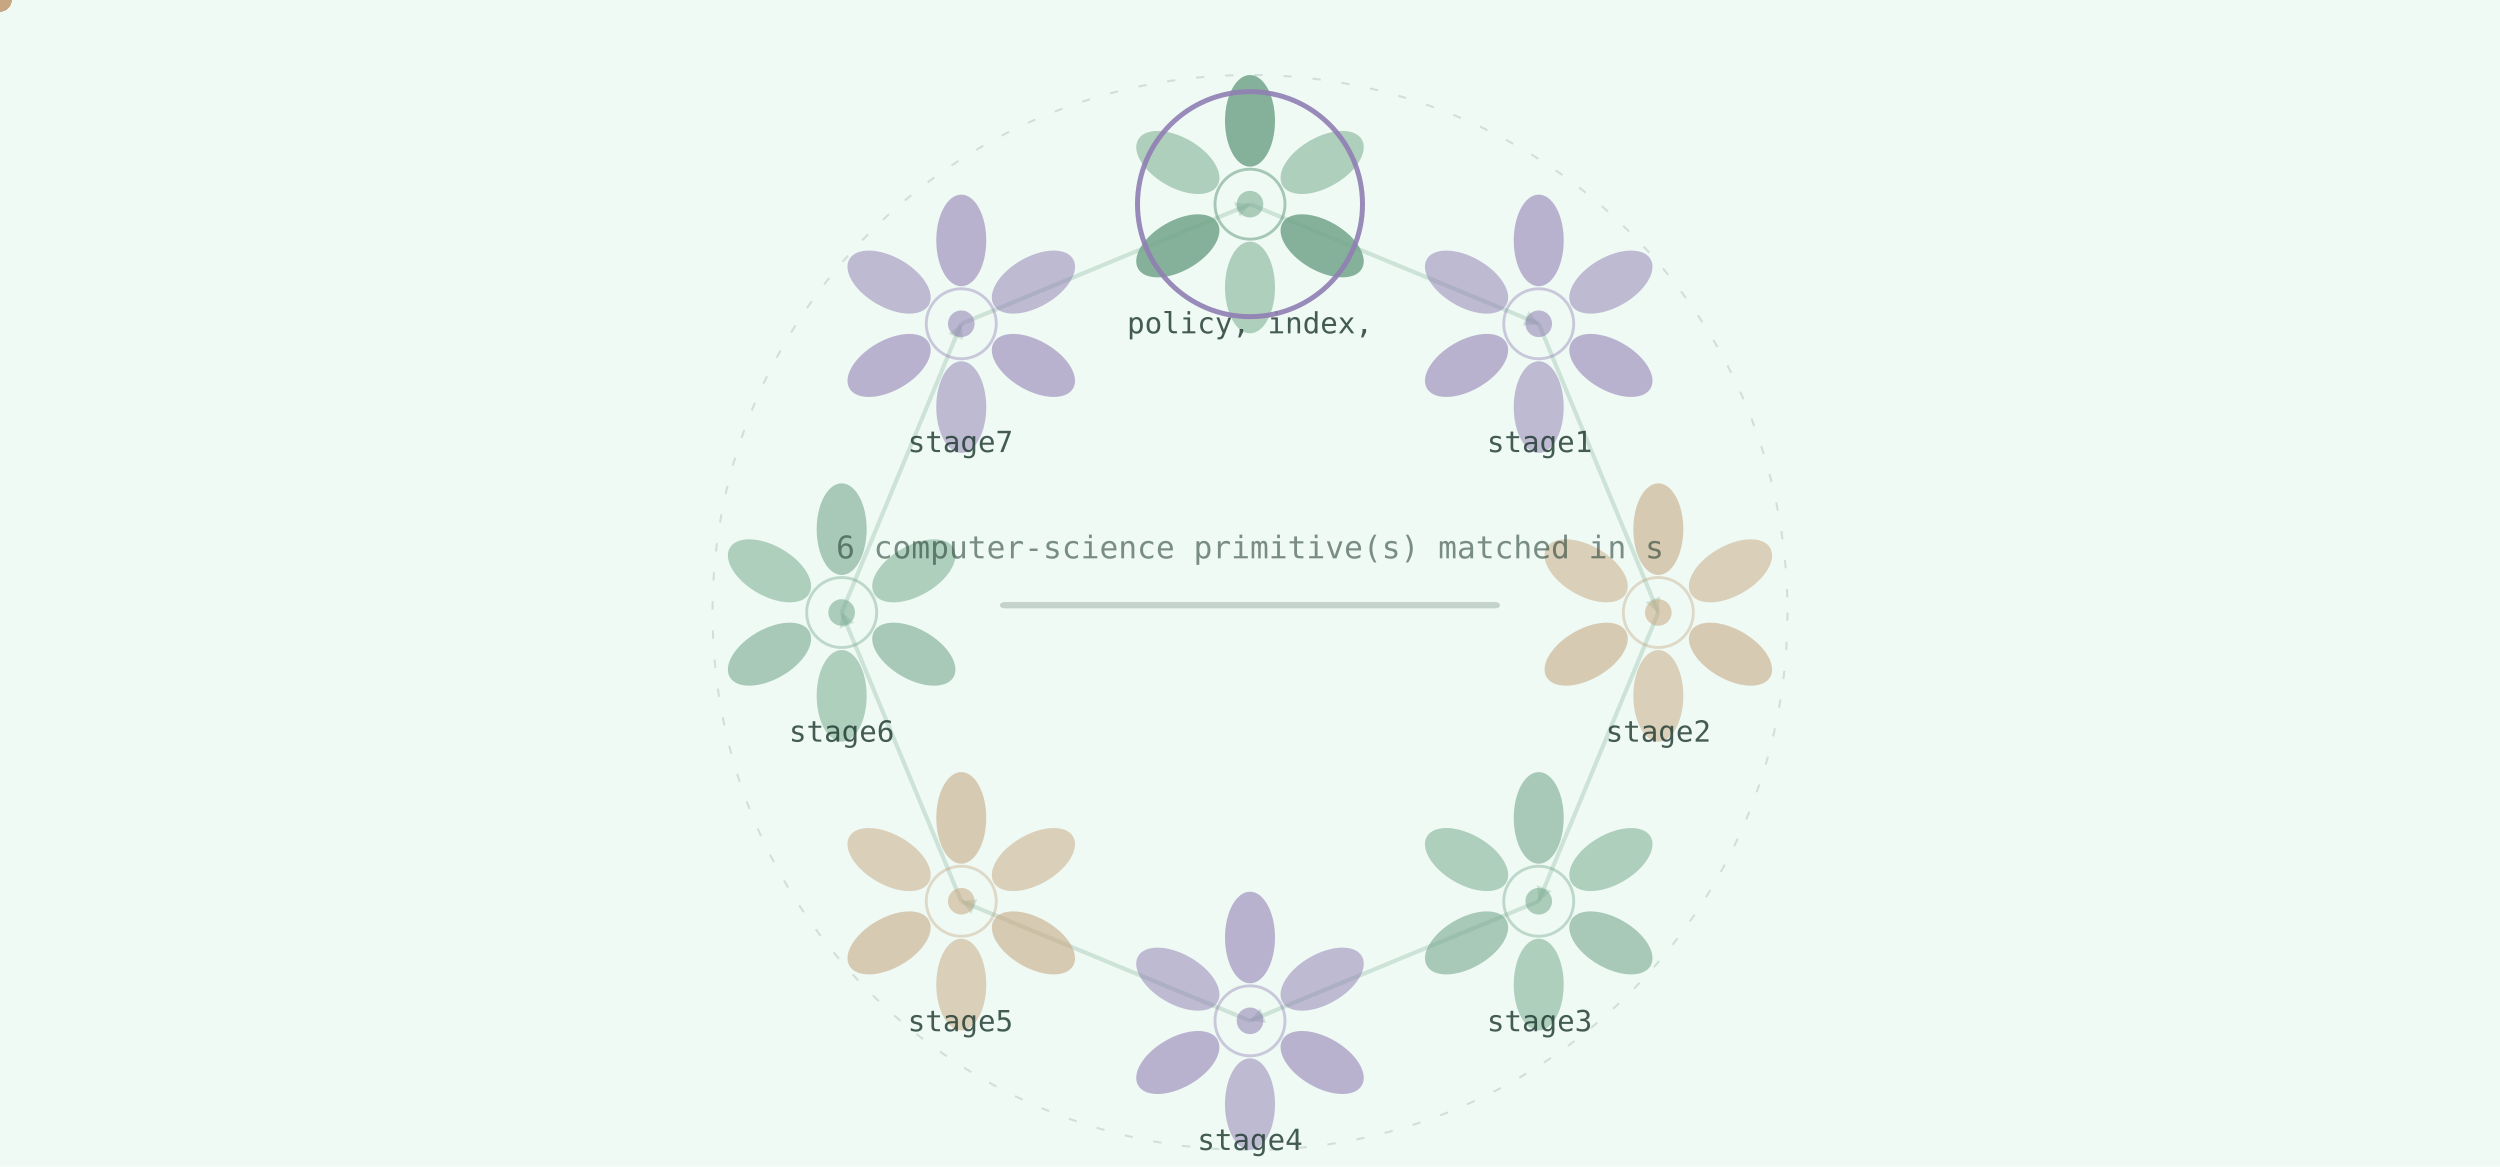
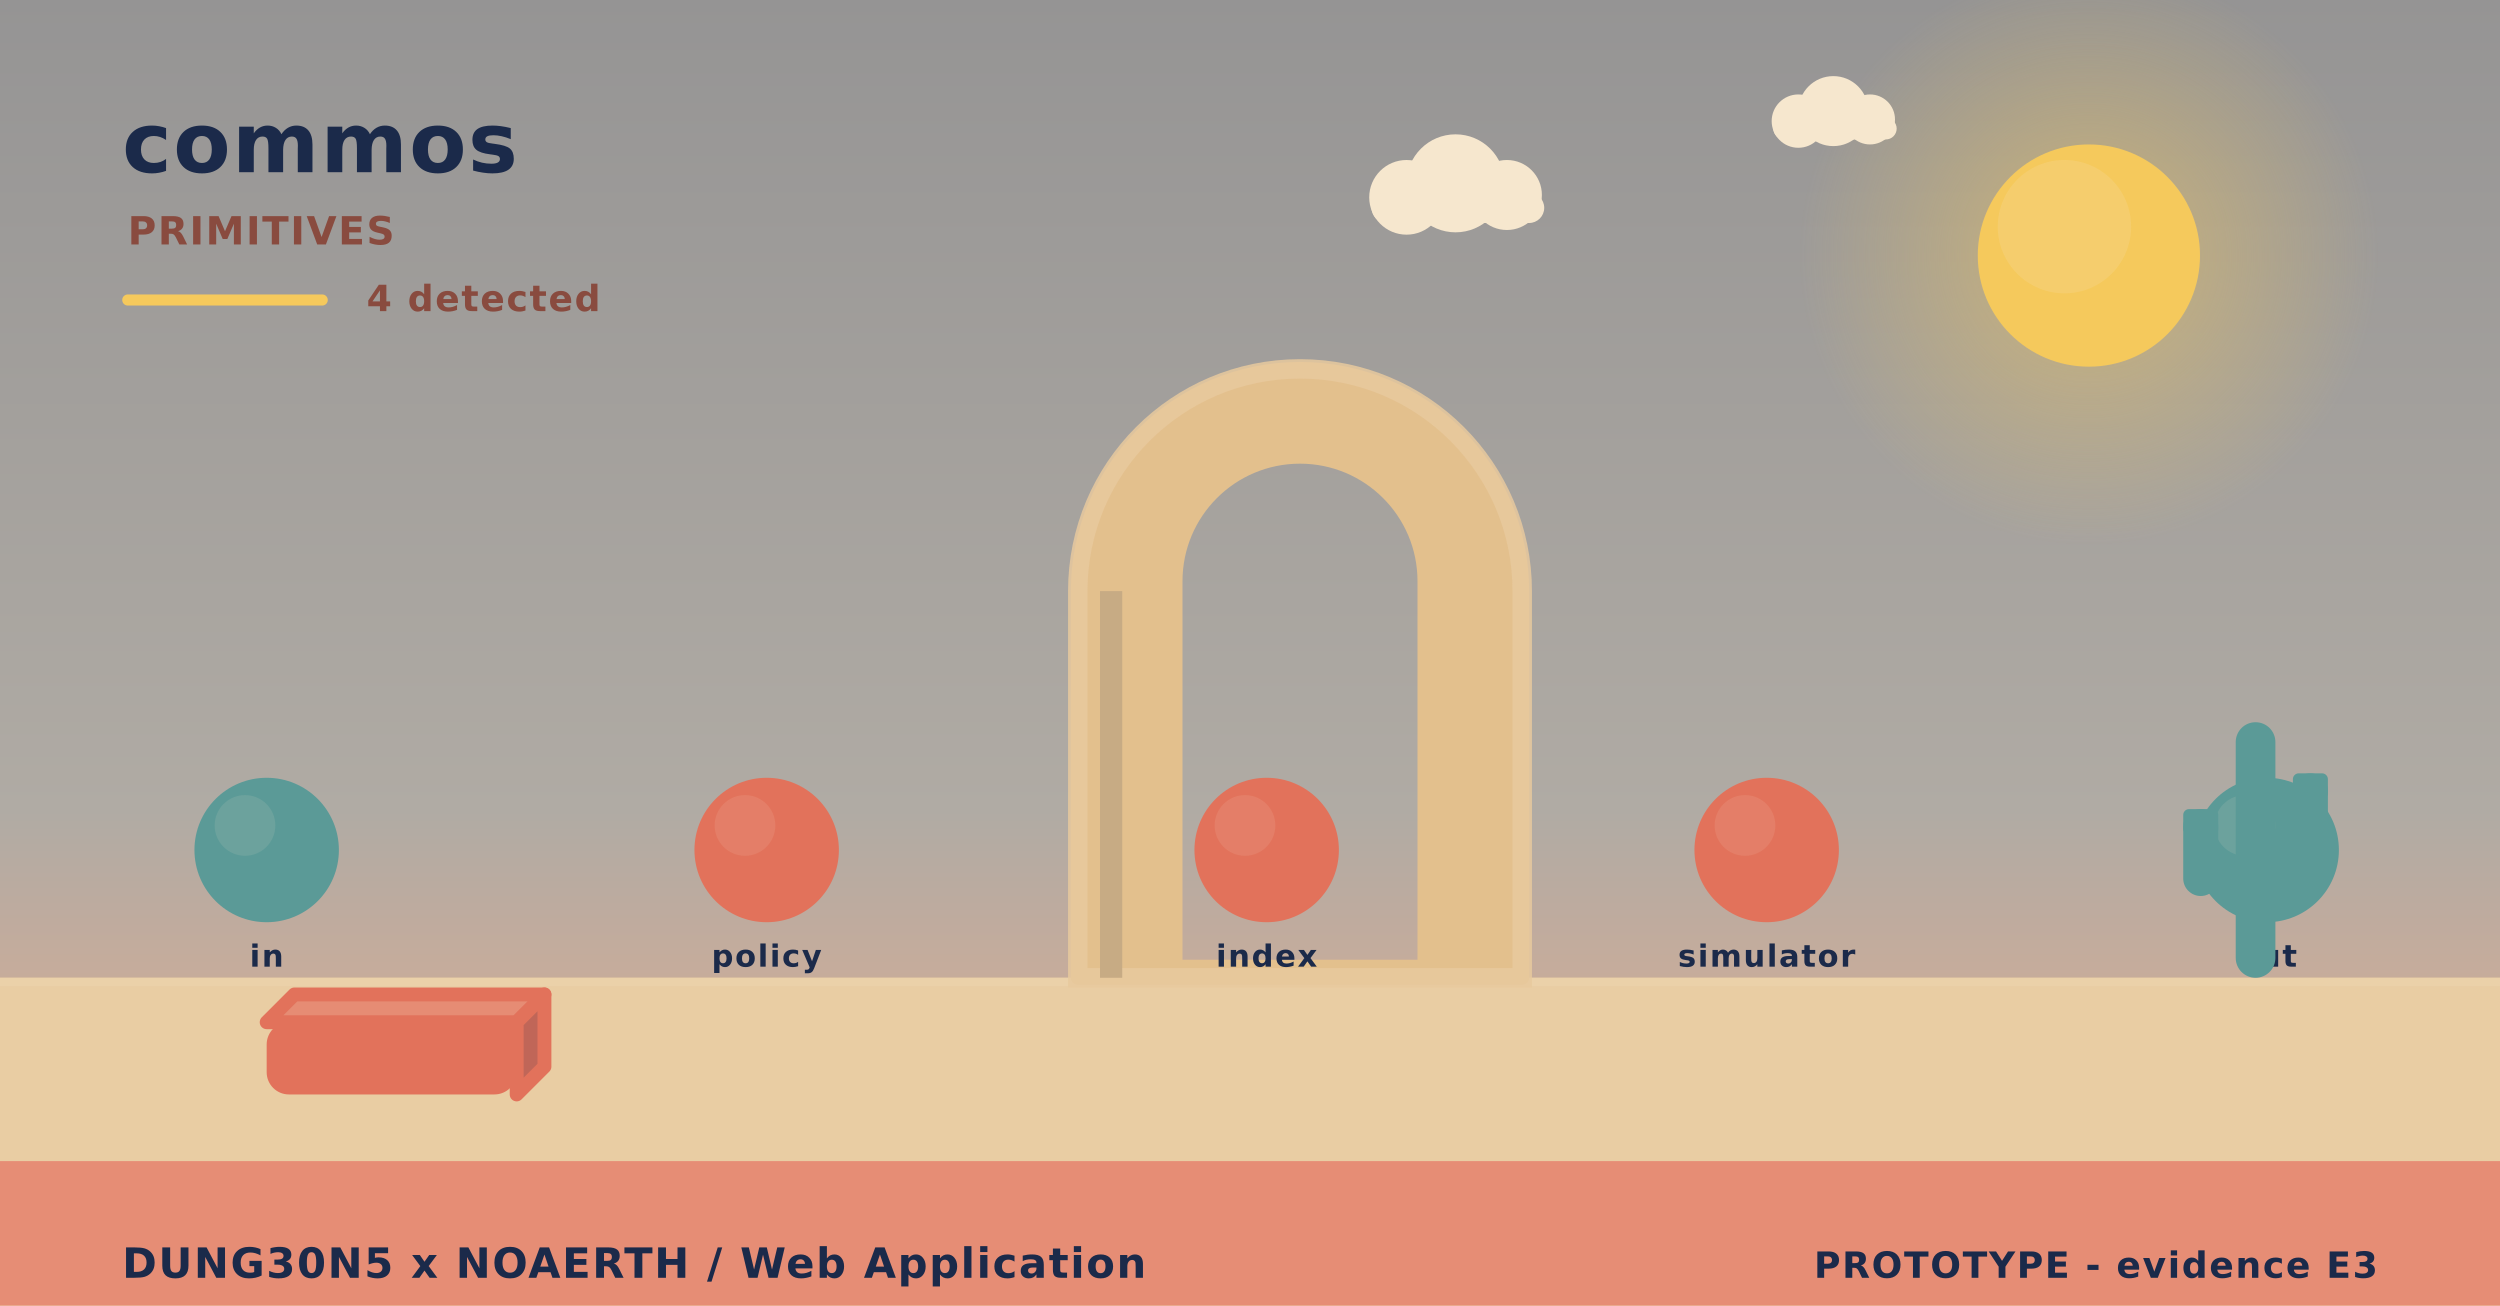
- <svg xmlns="http://www.w3.org/2000/svg" viewBox="0 0 1200 560" width="1200" height="560" role="img" aria-label="commos state machine">
-   <rect width="1200" height="560" fill="#effaf5" />
-   <defs>
-     <linearGradient id="gs" x1="0" y1="0" x2="1" y2="1">
-       <stop offset="0%" stop-color="#74a68b" />
-       <stop offset="100%" stop-color="#907eb3" />
-     </linearGradient>
-   </defs>
-   <circle cx="600.00" cy="294.00" r="258.00" fill="none" stroke="rgba(26,52,43,0.140)" stroke-width="1.00" opacity="1.00" stroke-dasharray="4 10" />
-   <line x1="600.00" y1="98.00" x2="738.59" y2="155.41" stroke="rgba(116,166,139,0.500)" stroke-width="2.00" opacity="0.55" />
-   <polygon points="738.59,155.41 733.76,149.29 730.86,156.32" fill="rgba(116,166,139,0.500)" opacity="0.55" />
-   <g opacity="0.9">
-     <circle cx="0.00" cy="0.00" r="5.50" fill="#c7a781" opacity="1.00" />
-     <animateTransform attributeName="transform" type="translate" values="600.00,98.00 738.59,155.41" dur="6.0s" begin="0.0s" repeatCount="indefinite" />
-     <animateTransform attributeName="transform" type="translate" values="738.59,155.41 600.00,98.00" dur="6.0s" begin="3.0s" repeatCount="indefinite" />
+ <svg xmlns="http://www.w3.org/2000/svg" width="900" height="470" viewBox="0 0 900 470" role="img" aria-label="commos - how it behaves">
+   <linearGradient id="skys" x1="0" y1="0" x2="0" y2="1">
+     <stop offset="0" stop-color="#959494" />
+     <stop offset="0.62" stop-color="#b0aba4" />
+     <stop offset="1" stop-color="#f3ad8a" />
+   </linearGradient>
+   <rect width="900" height="470" fill="url(#skys)" />
+   <radialGradient id="suns">
+     <stop offset="0.35" stop-color="#f5c95c" stop-opacity="0.34" />
+     <stop offset="1" stop-color="#f5c95c" stop-opacity="0" />
+   </radialGradient>
+   <circle cx="752" cy="92" r="104" fill="url(#suns)" />
+   <circle cx="752" cy="92" r="40" fill="#f5c95c" />
+   <circle cx="743.2" cy="81.6" r="24" fill="#f5d27e" opacity="0.5" />
+   <g>
+     <circle cx="524" cy="66" r="17.64" fill="#f6e7ce" />
+     <circle cx="506.36" cy="71.04" r="13.44" fill="#f6e7ce" />
+     <circle cx="542.48" cy="70.2" r="12.6" fill="#f6e7ce" />
+     <rect x="493.76" y="69.36" width="62.16" height="10.92" rx="5.46" fill="#f6e7ce" />
+     <animateTransform attributeName="transform" type="translate" values="0 0;24 0;0 0" dur="36s" begin="0s" repeatCount="indefinite" />
  </g>
-   <line x1="738.59" y1="155.41" x2="796.00" y2="294.00" stroke="rgba(116,166,139,0.500)" stroke-width="2.00" opacity="0.55" />
-   <polygon points="796.00,294.00 796.91,286.26 789.89,289.17" fill="rgba(116,166,139,0.500)" opacity="0.55" />
-   <g opacity="0.9">
-     <circle cx="0.00" cy="0.00" r="5.50" fill="#c7a781" opacity="1.00" />
-     <animateTransform attributeName="transform" type="translate" values="738.59,155.41 796.00,294.00" dur="6.0s" begin="0.75s" repeatCount="indefinite" />
-     <animateTransform attributeName="transform" type="translate" values="796.00,294.00 738.59,155.41" dur="6.0s" begin="3.75s" repeatCount="indefinite" />
+   <g>
+     <circle cx="660" cy="40" r="12.6" fill="#f6e7ce" />
+     <circle cx="647.4" cy="43.6" r="9.6" fill="#f6e7ce" />
+     <circle cx="673.2" cy="43" r="9" fill="#f6e7ce" />
+     <rect x="638.4" y="42.4" width="44.4" height="7.8" rx="3.9" fill="#f6e7ce" />
+     <animateTransform attributeName="transform" type="translate" values="0 0;-18 0;0 0" dur="46s" begin="3s" repeatCount="indefinite" />
  </g>
-   <line x1="796.00" y1="294.00" x2="738.59" y2="432.59" stroke="rgba(116,166,139,0.500)" stroke-width="2.00" opacity="0.55" />
-   <polygon points="738.59,432.59 744.71,427.76 737.68,424.86" fill="rgba(116,166,139,0.500)" opacity="0.55" />
-   <g opacity="0.9">
-     <circle cx="0.00" cy="0.00" r="5.50" fill="#c7a781" opacity="1.00" />
-     <animateTransform attributeName="transform" type="translate" values="796.00,294.00 738.59,432.59" dur="6.0s" begin="1.5s" repeatCount="indefinite" />
-     <animateTransform attributeName="transform" type="translate" values="738.59,432.59 796.00,294.00" dur="6.0s" begin="4.5s" repeatCount="indefinite" />
+   <rect x="0" y="352" width="900" height="118" fill="#e9cda3" />
+   <rect x="0" y="352" width="900" height="3" fill="#ebd1a9" />
+   <text x="44" y="62" font-family="Verdana,DejaVu Sans,sans-serif" font-size="30" font-weight="700" letter-spacing="0.6" fill="#1b2a4a" text-anchor="start">commos</text>
+   <text x="46" y="88" font-family="Verdana,DejaVu Sans,sans-serif" font-size="14" font-weight="700" letter-spacing="0.6" fill="#894b3f" text-anchor="start">PRIMITIVES</text>
+   <rect x="44" y="106" width="74" height="4" rx="2" fill="#f5c95c" />
+   <text x="132" y="112" font-family="Verdana,DejaVu Sans,sans-serif" font-size="13" font-weight="700" letter-spacing="0.6" fill="#894b3f" text-anchor="start">4 detected</text>
+   <path d="M388,352 L388,212.8 A80,80 0 0 1 548,212.8 L548,352 Z M423.2,348 L423.2,209.22 A44.8,44.8 0 0 1 512.8,209.22 L512.8,348 Z" fill="#e3c08d" fill-rule="evenodd" stroke="#e3c08d" stroke-width="5" stroke-linejoin="round" />
+   <path d="M388,352 L388,212.8 A80,80 0 0 1 548,212.8 L548,352 Z" fill="none" stroke="#e8c99d" stroke-width="7" stroke-linecap="round" opacity="0.85" />
+   <rect x="396" y="212.8" width="8" height="139.2" fill="#c7ab84" />
+   <circle cx="96" cy="306" r="26" fill="#5b9a97" />
+   <circle cx="88.2" cy="297.16" r="10.92" fill="#7aa9a2" opacity="0.55" />
+   <text x="96" y="348" font-family="Verdana,DejaVu Sans,sans-serif" font-size="11" font-weight="700" letter-spacing="0.6" fill="#1b2a4a" text-anchor="middle">in</text>
+   <g>
+     <circle cx="276" cy="306" r="26" fill="#e2725b" />
+     <circle cx="268.2" cy="297.16" r="10.92" fill="#e68972" opacity="0.55" />
+     <animate attributeName="opacity" values="0.8;1;0.8" dur="4.6s" begin="0s" repeatCount="indefinite" />
  </g>
-   <line x1="738.59" y1="432.59" x2="600.00" y2="490.00" stroke="rgba(116,166,139,0.500)" stroke-width="2.00" opacity="0.55" />
-   <polygon points="600.00,490.00 607.74,490.91 604.83,483.89" fill="rgba(116,166,139,0.500)" opacity="0.55" />
-   <g opacity="0.9">
-     <circle cx="0.00" cy="0.00" r="5.50" fill="#c7a781" opacity="1.00" />
-     <animateTransform attributeName="transform" type="translate" values="738.59,432.59 600.00,490.00" dur="6.0s" begin="2.25s" repeatCount="indefinite" />
-     <animateTransform attributeName="transform" type="translate" values="600.00,490.00 738.59,432.59" dur="6.0s" begin="5.25s" repeatCount="indefinite" />
+   <text x="276" y="348" font-family="Verdana,DejaVu Sans,sans-serif" font-size="11" font-weight="700" letter-spacing="0.6" fill="#1b2a4a" text-anchor="middle">policy</text>
+   <g>
+     <circle cx="456" cy="306" r="26" fill="#e2725b" />
+     <circle cx="448.2" cy="297.16" r="10.92" fill="#e68972" opacity="0.55" />
+     <animate attributeName="opacity" values="0.8;1;0.8" dur="5.2s" begin="0s" repeatCount="indefinite" />
  </g>
-   <line x1="600.00" y1="490.00" x2="461.41" y2="432.59" stroke="rgba(116,166,139,0.500)" stroke-width="2.00" opacity="0.55" />
-   <polygon points="461.41,432.59 466.24,438.71 469.14,431.68" fill="rgba(116,166,139,0.500)" opacity="0.55" />
-   <g opacity="0.9">
-     <circle cx="0.00" cy="0.00" r="5.50" fill="#c7a781" opacity="1.00" />
-     <animateTransform attributeName="transform" type="translate" values="600.00,490.00 461.41,432.59" dur="6.0s" begin="3.0s" repeatCount="indefinite" />
-     <animateTransform attributeName="transform" type="translate" values="461.41,432.59 600.00,490.00" dur="6.0s" begin="6.0s" repeatCount="indefinite" />
+   <text x="456" y="348" font-family="Verdana,DejaVu Sans,sans-serif" font-size="11" font-weight="700" letter-spacing="0.6" fill="#1b2a4a" text-anchor="middle">index</text>
+   <g>
+     <circle cx="636" cy="306" r="26" fill="#e2725b" />
+     <circle cx="628.2" cy="297.16" r="10.92" fill="#e68972" opacity="0.55" />
+     <animate attributeName="opacity" values="0.8;1;0.8" dur="5.8s" begin="0s" repeatCount="indefinite" />
  </g>
-   <line x1="461.41" y1="432.59" x2="404.00" y2="294.00" stroke="rgba(116,166,139,0.500)" stroke-width="2.00" opacity="0.55" />
-   <polygon points="404.00,294.00 403.09,301.74 410.11,298.83" fill="rgba(116,166,139,0.500)" opacity="0.55" />
-   <g opacity="0.9">
-     <circle cx="0.00" cy="0.00" r="5.50" fill="#c7a781" opacity="1.00" />
-     <animateTransform attributeName="transform" type="translate" values="461.41,432.59 404.00,294.00" dur="6.0s" begin="3.75s" repeatCount="indefinite" />
-     <animateTransform attributeName="transform" type="translate" values="404.00,294.00 461.41,432.59" dur="6.0s" begin="6.75s" repeatCount="indefinite" />
-   </g>
-   <line x1="404.00" y1="294.00" x2="461.41" y2="155.41" stroke="rgba(116,166,139,0.500)" stroke-width="2.00" opacity="0.55" />
-   <polygon points="461.41,155.41 455.29,160.24 462.32,163.14" fill="rgba(116,166,139,0.500)" opacity="0.55" />
-   <g opacity="0.9">
-     <circle cx="0.00" cy="0.00" r="5.50" fill="#c7a781" opacity="1.00" />
-     <animateTransform attributeName="transform" type="translate" values="404.00,294.00 461.41,155.41" dur="6.0s" begin="4.5s" repeatCount="indefinite" />
-     <animateTransform attributeName="transform" type="translate" values="461.41,155.41 404.00,294.00" dur="6.0s" begin="7.5s" repeatCount="indefinite" />
-   </g>
-   <line x1="461.41" y1="155.41" x2="600.00" y2="98.00" stroke="rgba(116,166,139,0.500)" stroke-width="2.00" opacity="0.55" />
-   <polygon points="600.00,98.00 592.26,97.09 595.17,104.11" fill="rgba(116,166,139,0.500)" opacity="0.55" />
-   <g opacity="0.9">
-     <circle cx="0.00" cy="0.00" r="5.50" fill="#c7a781" opacity="1.00" />
-     <animateTransform attributeName="transform" type="translate" values="461.41,155.41 600.00,98.00" dur="6.0s" begin="5.25s" repeatCount="indefinite" />
-     <animateTransform attributeName="transform" type="translate" values="600.00,98.00 461.41,155.41" dur="6.0s" begin="8.25s" repeatCount="indefinite" />
-   </g>
-   <ellipse cx="600.00" cy="58.00" rx="12.00" ry="22.00" fill="rgba(116,166,139,0.900)" opacity="0.95" transform="rotate(0.0 600.00 58.00)" />
-   <ellipse cx="634.64" cy="78.00" rx="12.00" ry="22.00" fill="rgba(116,166,139,0.550)" opacity="0.95" transform="rotate(60.0 634.64 78.00)" />
-   <ellipse cx="634.64" cy="118.00" rx="12.00" ry="22.00" fill="rgba(116,166,139,0.900)" opacity="0.95" transform="rotate(120.0 634.64 118.00)" />
-   <ellipse cx="600.00" cy="138.00" rx="12.00" ry="22.00" fill="rgba(116,166,139,0.550)" opacity="0.95" transform="rotate(180.0 600.00 138.00)" />
-   <ellipse cx="565.36" cy="118.00" rx="12.00" ry="22.00" fill="rgba(116,166,139,0.900)" opacity="0.95" transform="rotate(240.0 565.36 118.00)" />
-   <ellipse cx="565.36" cy="78.00" rx="12.00" ry="22.00" fill="rgba(116,166,139,0.550)" opacity="0.95" transform="rotate(300.0 565.36 78.00)" />
-   <circle cx="600.00" cy="98.00" r="16.80" fill="none" stroke="rgba(116,166,139,0.900)" stroke-width="1.40" opacity="0.66" />
-   <circle cx="600.00" cy="98.00" r="6.40" fill="rgba(116,166,139,0.550)" opacity="1.00" />
-   <text x="600" y="160" font-family="ui-monospace,Menlo,monospace" font-size="14" fill="rgba(26,52,43,0.800)" text-anchor="middle">policy, index,</text>
-   <g>
-     <circle cx="600.00" cy="98.00" r="54.00" fill="none" stroke="#907eb3" stroke-width="2.40" opacity="0.90" />
-     <animate attributeName="opacity" values="0.25;1.0;0.25" dur="12.0s" begin="0.0s" repeatCount="indefinite" />
-   </g>
-   <ellipse cx="738.59" cy="115.41" rx="12.00" ry="22.00" fill="rgba(144,126,179,0.600)" opacity="0.95" transform="rotate(0.0 738.59 115.41)" />
-   <ellipse cx="773.23" cy="135.41" rx="12.00" ry="22.00" fill="rgba(144,126,179,0.550)" opacity="0.95" transform="rotate(60.0 773.23 135.41)" />
-   <ellipse cx="773.23" cy="175.41" rx="12.00" ry="22.00" fill="rgba(144,126,179,0.600)" opacity="0.95" transform="rotate(120.0 773.23 175.41)" />
-   <ellipse cx="738.59" cy="195.41" rx="12.00" ry="22.00" fill="rgba(144,126,179,0.550)" opacity="0.95" transform="rotate(180.0 738.59 195.41)" />
-   <ellipse cx="703.95" cy="175.41" rx="12.00" ry="22.00" fill="rgba(144,126,179,0.600)" opacity="0.95" transform="rotate(240.0 703.95 175.41)" />
-   <ellipse cx="703.95" cy="135.41" rx="12.00" ry="22.00" fill="rgba(144,126,179,0.550)" opacity="0.95" transform="rotate(300.0 703.95 135.41)" />
-   <circle cx="738.59" cy="155.41" r="16.80" fill="none" stroke="rgba(144,126,179,0.600)" stroke-width="1.40" opacity="0.66" />
-   <circle cx="738.59" cy="155.41" r="6.40" fill="rgba(144,126,179,0.550)" opacity="1.00" />
-   <text x="739" y="217" font-family="ui-monospace,Menlo,monospace" font-size="14" fill="rgba(26,52,43,0.800)" text-anchor="middle">stage1</text>
-   <ellipse cx="796.00" cy="254.00" rx="12.00" ry="22.00" fill="rgba(199,167,129,0.600)" opacity="0.95" transform="rotate(0.0 796.00 254.00)" />
-   <ellipse cx="830.64" cy="274.00" rx="12.00" ry="22.00" fill="rgba(199,167,129,0.550)" opacity="0.95" transform="rotate(60.0 830.64 274.00)" />
-   <ellipse cx="830.64" cy="314.00" rx="12.00" ry="22.00" fill="rgba(199,167,129,0.600)" opacity="0.95" transform="rotate(120.0 830.64 314.00)" />
-   <ellipse cx="796.00" cy="334.00" rx="12.00" ry="22.00" fill="rgba(199,167,129,0.550)" opacity="0.95" transform="rotate(180.0 796.00 334.00)" />
-   <ellipse cx="761.36" cy="314.00" rx="12.00" ry="22.00" fill="rgba(199,167,129,0.600)" opacity="0.95" transform="rotate(240.0 761.36 314.00)" />
-   <ellipse cx="761.36" cy="274.00" rx="12.00" ry="22.00" fill="rgba(199,167,129,0.550)" opacity="0.95" transform="rotate(300.0 761.36 274.00)" />
-   <circle cx="796.00" cy="294.00" r="16.80" fill="none" stroke="rgba(199,167,129,0.600)" stroke-width="1.40" opacity="0.66" />
-   <circle cx="796.00" cy="294.00" r="6.40" fill="rgba(199,167,129,0.550)" opacity="1.00" />
-   <text x="796" y="356" font-family="ui-monospace,Menlo,monospace" font-size="14" fill="rgba(26,52,43,0.800)" text-anchor="middle">stage2</text>
-   <ellipse cx="738.59" cy="392.59" rx="12.00" ry="22.00" fill="rgba(116,166,139,0.600)" opacity="0.95" transform="rotate(0.0 738.59 392.59)" />
-   <ellipse cx="773.23" cy="412.59" rx="12.00" ry="22.00" fill="rgba(116,166,139,0.550)" opacity="0.95" transform="rotate(60.0 773.23 412.59)" />
-   <ellipse cx="773.23" cy="452.59" rx="12.00" ry="22.00" fill="rgba(116,166,139,0.600)" opacity="0.95" transform="rotate(120.0 773.23 452.59)" />
-   <ellipse cx="738.59" cy="472.59" rx="12.00" ry="22.00" fill="rgba(116,166,139,0.550)" opacity="0.95" transform="rotate(180.0 738.59 472.59)" />
-   <ellipse cx="703.95" cy="452.59" rx="12.00" ry="22.00" fill="rgba(116,166,139,0.600)" opacity="0.95" transform="rotate(240.0 703.95 452.59)" />
-   <ellipse cx="703.95" cy="412.59" rx="12.00" ry="22.00" fill="rgba(116,166,139,0.550)" opacity="0.95" transform="rotate(300.0 703.95 412.59)" />
-   <circle cx="738.59" cy="432.59" r="16.80" fill="none" stroke="rgba(116,166,139,0.600)" stroke-width="1.40" opacity="0.66" />
-   <circle cx="738.59" cy="432.59" r="6.40" fill="rgba(116,166,139,0.550)" opacity="1.00" />
-   <text x="739" y="495" font-family="ui-monospace,Menlo,monospace" font-size="14" fill="rgba(26,52,43,0.800)" text-anchor="middle">stage3</text>
-   <ellipse cx="600.00" cy="450.00" rx="12.00" ry="22.00" fill="rgba(144,126,179,0.600)" opacity="0.95" transform="rotate(0.0 600.00 450.00)" />
-   <ellipse cx="634.64" cy="470.00" rx="12.00" ry="22.00" fill="rgba(144,126,179,0.550)" opacity="0.95" transform="rotate(60.0 634.64 470.00)" />
-   <ellipse cx="634.64" cy="510.00" rx="12.00" ry="22.00" fill="rgba(144,126,179,0.600)" opacity="0.95" transform="rotate(120.0 634.64 510.00)" />
-   <ellipse cx="600.00" cy="530.00" rx="12.00" ry="22.00" fill="rgba(144,126,179,0.550)" opacity="0.95" transform="rotate(180.0 600.00 530.00)" />
-   <ellipse cx="565.36" cy="510.00" rx="12.00" ry="22.00" fill="rgba(144,126,179,0.600)" opacity="0.95" transform="rotate(240.0 565.36 510.00)" />
-   <ellipse cx="565.36" cy="470.00" rx="12.00" ry="22.00" fill="rgba(144,126,179,0.550)" opacity="0.95" transform="rotate(300.0 565.36 470.00)" />
-   <circle cx="600.00" cy="490.00" r="16.80" fill="none" stroke="rgba(144,126,179,0.600)" stroke-width="1.40" opacity="0.66" />
-   <circle cx="600.00" cy="490.00" r="6.40" fill="rgba(144,126,179,0.550)" opacity="1.00" />
-   <text x="600" y="552" font-family="ui-monospace,Menlo,monospace" font-size="14" fill="rgba(26,52,43,0.800)" text-anchor="middle">stage4</text>
-   <ellipse cx="461.41" cy="392.59" rx="12.00" ry="22.00" fill="rgba(199,167,129,0.600)" opacity="0.95" transform="rotate(0.0 461.41 392.59)" />
-   <ellipse cx="496.05" cy="412.59" rx="12.00" ry="22.00" fill="rgba(199,167,129,0.550)" opacity="0.95" transform="rotate(60.0 496.05 412.59)" />
-   <ellipse cx="496.05" cy="452.59" rx="12.00" ry="22.00" fill="rgba(199,167,129,0.600)" opacity="0.95" transform="rotate(120.0 496.05 452.59)" />
-   <ellipse cx="461.41" cy="472.59" rx="12.00" ry="22.00" fill="rgba(199,167,129,0.550)" opacity="0.95" transform="rotate(180.0 461.41 472.59)" />
-   <ellipse cx="426.77" cy="452.59" rx="12.00" ry="22.00" fill="rgba(199,167,129,0.600)" opacity="0.95" transform="rotate(240.0 426.77 452.59)" />
-   <ellipse cx="426.77" cy="412.59" rx="12.00" ry="22.00" fill="rgba(199,167,129,0.550)" opacity="0.95" transform="rotate(300.0 426.77 412.59)" />
-   <circle cx="461.41" cy="432.59" r="16.80" fill="none" stroke="rgba(199,167,129,0.600)" stroke-width="1.40" opacity="0.66" />
-   <circle cx="461.41" cy="432.59" r="6.40" fill="rgba(199,167,129,0.550)" opacity="1.00" />
-   <text x="461" y="495" font-family="ui-monospace,Menlo,monospace" font-size="14" fill="rgba(26,52,43,0.800)" text-anchor="middle">stage5</text>
-   <ellipse cx="404.00" cy="254.00" rx="12.00" ry="22.00" fill="rgba(116,166,139,0.600)" opacity="0.95" transform="rotate(0.0 404.00 254.00)" />
-   <ellipse cx="438.64" cy="274.00" rx="12.00" ry="22.00" fill="rgba(116,166,139,0.550)" opacity="0.95" transform="rotate(60.0 438.64 274.00)" />
-   <ellipse cx="438.64" cy="314.00" rx="12.00" ry="22.00" fill="rgba(116,166,139,0.600)" opacity="0.95" transform="rotate(120.0 438.64 314.00)" />
-   <ellipse cx="404.00" cy="334.00" rx="12.00" ry="22.00" fill="rgba(116,166,139,0.550)" opacity="0.95" transform="rotate(180.0 404.00 334.00)" />
-   <ellipse cx="369.36" cy="314.00" rx="12.00" ry="22.00" fill="rgba(116,166,139,0.600)" opacity="0.95" transform="rotate(240.0 369.36 314.00)" />
-   <ellipse cx="369.36" cy="274.00" rx="12.00" ry="22.00" fill="rgba(116,166,139,0.550)" opacity="0.95" transform="rotate(300.0 369.36 274.00)" />
-   <circle cx="404.00" cy="294.00" r="16.80" fill="none" stroke="rgba(116,166,139,0.600)" stroke-width="1.40" opacity="0.66" />
-   <circle cx="404.00" cy="294.00" r="6.40" fill="rgba(116,166,139,0.550)" opacity="1.00" />
-   <text x="404" y="356" font-family="ui-monospace,Menlo,monospace" font-size="14" fill="rgba(26,52,43,0.800)" text-anchor="middle">stage6</text>
-   <ellipse cx="461.41" cy="115.41" rx="12.00" ry="22.00" fill="rgba(144,126,179,0.600)" opacity="0.95" transform="rotate(0.0 461.41 115.41)" />
-   <ellipse cx="496.05" cy="135.41" rx="12.00" ry="22.00" fill="rgba(144,126,179,0.550)" opacity="0.95" transform="rotate(60.0 496.05 135.41)" />
-   <ellipse cx="496.05" cy="175.41" rx="12.00" ry="22.00" fill="rgba(144,126,179,0.600)" opacity="0.95" transform="rotate(120.0 496.05 175.41)" />
-   <ellipse cx="461.41" cy="195.41" rx="12.00" ry="22.00" fill="rgba(144,126,179,0.550)" opacity="0.95" transform="rotate(180.0 461.41 195.41)" />
-   <ellipse cx="426.77" cy="175.41" rx="12.00" ry="22.00" fill="rgba(144,126,179,0.600)" opacity="0.95" transform="rotate(240.0 426.77 175.41)" />
-   <ellipse cx="426.77" cy="135.41" rx="12.00" ry="22.00" fill="rgba(144,126,179,0.550)" opacity="0.95" transform="rotate(300.0 426.77 135.41)" />
-   <circle cx="461.41" cy="155.41" r="16.80" fill="none" stroke="rgba(144,126,179,0.600)" stroke-width="1.40" opacity="0.66" />
-   <circle cx="461.41" cy="155.41" r="6.40" fill="rgba(144,126,179,0.550)" opacity="1.00" />
-   <text x="461" y="217" font-family="ui-monospace,Menlo,monospace" font-size="14" fill="rgba(26,52,43,0.800)" text-anchor="middle">stage7</text>
-   <rect x="480.00" y="289.00" width="240.00" height="3.00" rx="2.00" fill="rgba(26,52,43,0.200)" opacity="1.00" />
-   <text x="600" y="268" font-family="ui-monospace,Menlo,monospace" font-size="15" fill="rgba(26,52,43,0.550)" text-anchor="middle">6 computer-science primitive(s) matched in s</text>
+   <text x="636" y="348" font-family="Verdana,DejaVu Sans,sans-serif" font-size="11" font-weight="700" letter-spacing="0.6" fill="#1b2a4a" text-anchor="middle">simulator</text>
+   <circle cx="816" cy="306" r="26" fill="#5b9a97" />
+   <circle cx="808.2" cy="297.16" r="10.92" fill="#7aa9a2" opacity="0.55" />
+   <text x="816" y="348" font-family="Verdana,DejaVu Sans,sans-serif" font-size="11" font-weight="700" letter-spacing="0.6" fill="#1b2a4a" text-anchor="middle">out</text>
+   <path d="M96,368 L186,368 L196,358 L106,358 Z" fill="#e68c74" stroke="#e2725b" stroke-width="5" stroke-linejoin="round" />
+   <path d="M186,368 L196,358 L196,384 L186,394 Z" fill="#c06658" stroke="#e2725b" stroke-width="5" stroke-linejoin="round" />
+   <rect x="96" y="368" width="90" height="26" rx="8" fill="#e2725b" />
+   <rect x="804.86" y="260" width="14.28" height="92" rx="7.14" fill="#5b9a97" />
+   <rect x="785.96" y="291.28" width="12.6" height="31.28" rx="6.3" fill="#5b9a97" />
+   <rect x="785.96" y="291.28" width="12.6" height="9.2" rx="2.1" fill="#5b9a97" />
+   <rect x="825.44" y="278.4" width="12.6" height="31.28" rx="6.3" fill="#5b9a97" />
+   <rect x="825.44" y="278.4" width="12.6" height="9.2" rx="2.1" fill="#5b9a97" />
+   <rect x="0" y="418" width="900" height="52" rx="0" fill="#e68972" opacity="0.94" />
+   <text x="44" y="460" font-family="Verdana,DejaVu Sans,sans-serif" font-size="15" font-weight="700" letter-spacing="0.6" fill="#1b2a4a" text-anchor="start">DUNG30N5 x NOAERTH  /  Web Application</text>
+   <text x="856" y="460" font-family="Verdana,DejaVu Sans,sans-serif" font-size="13" font-weight="700" letter-spacing="0.6" fill="#1b2a4a" text-anchor="end">PROTOTYPE  -  evidence E3</text>
</svg>
